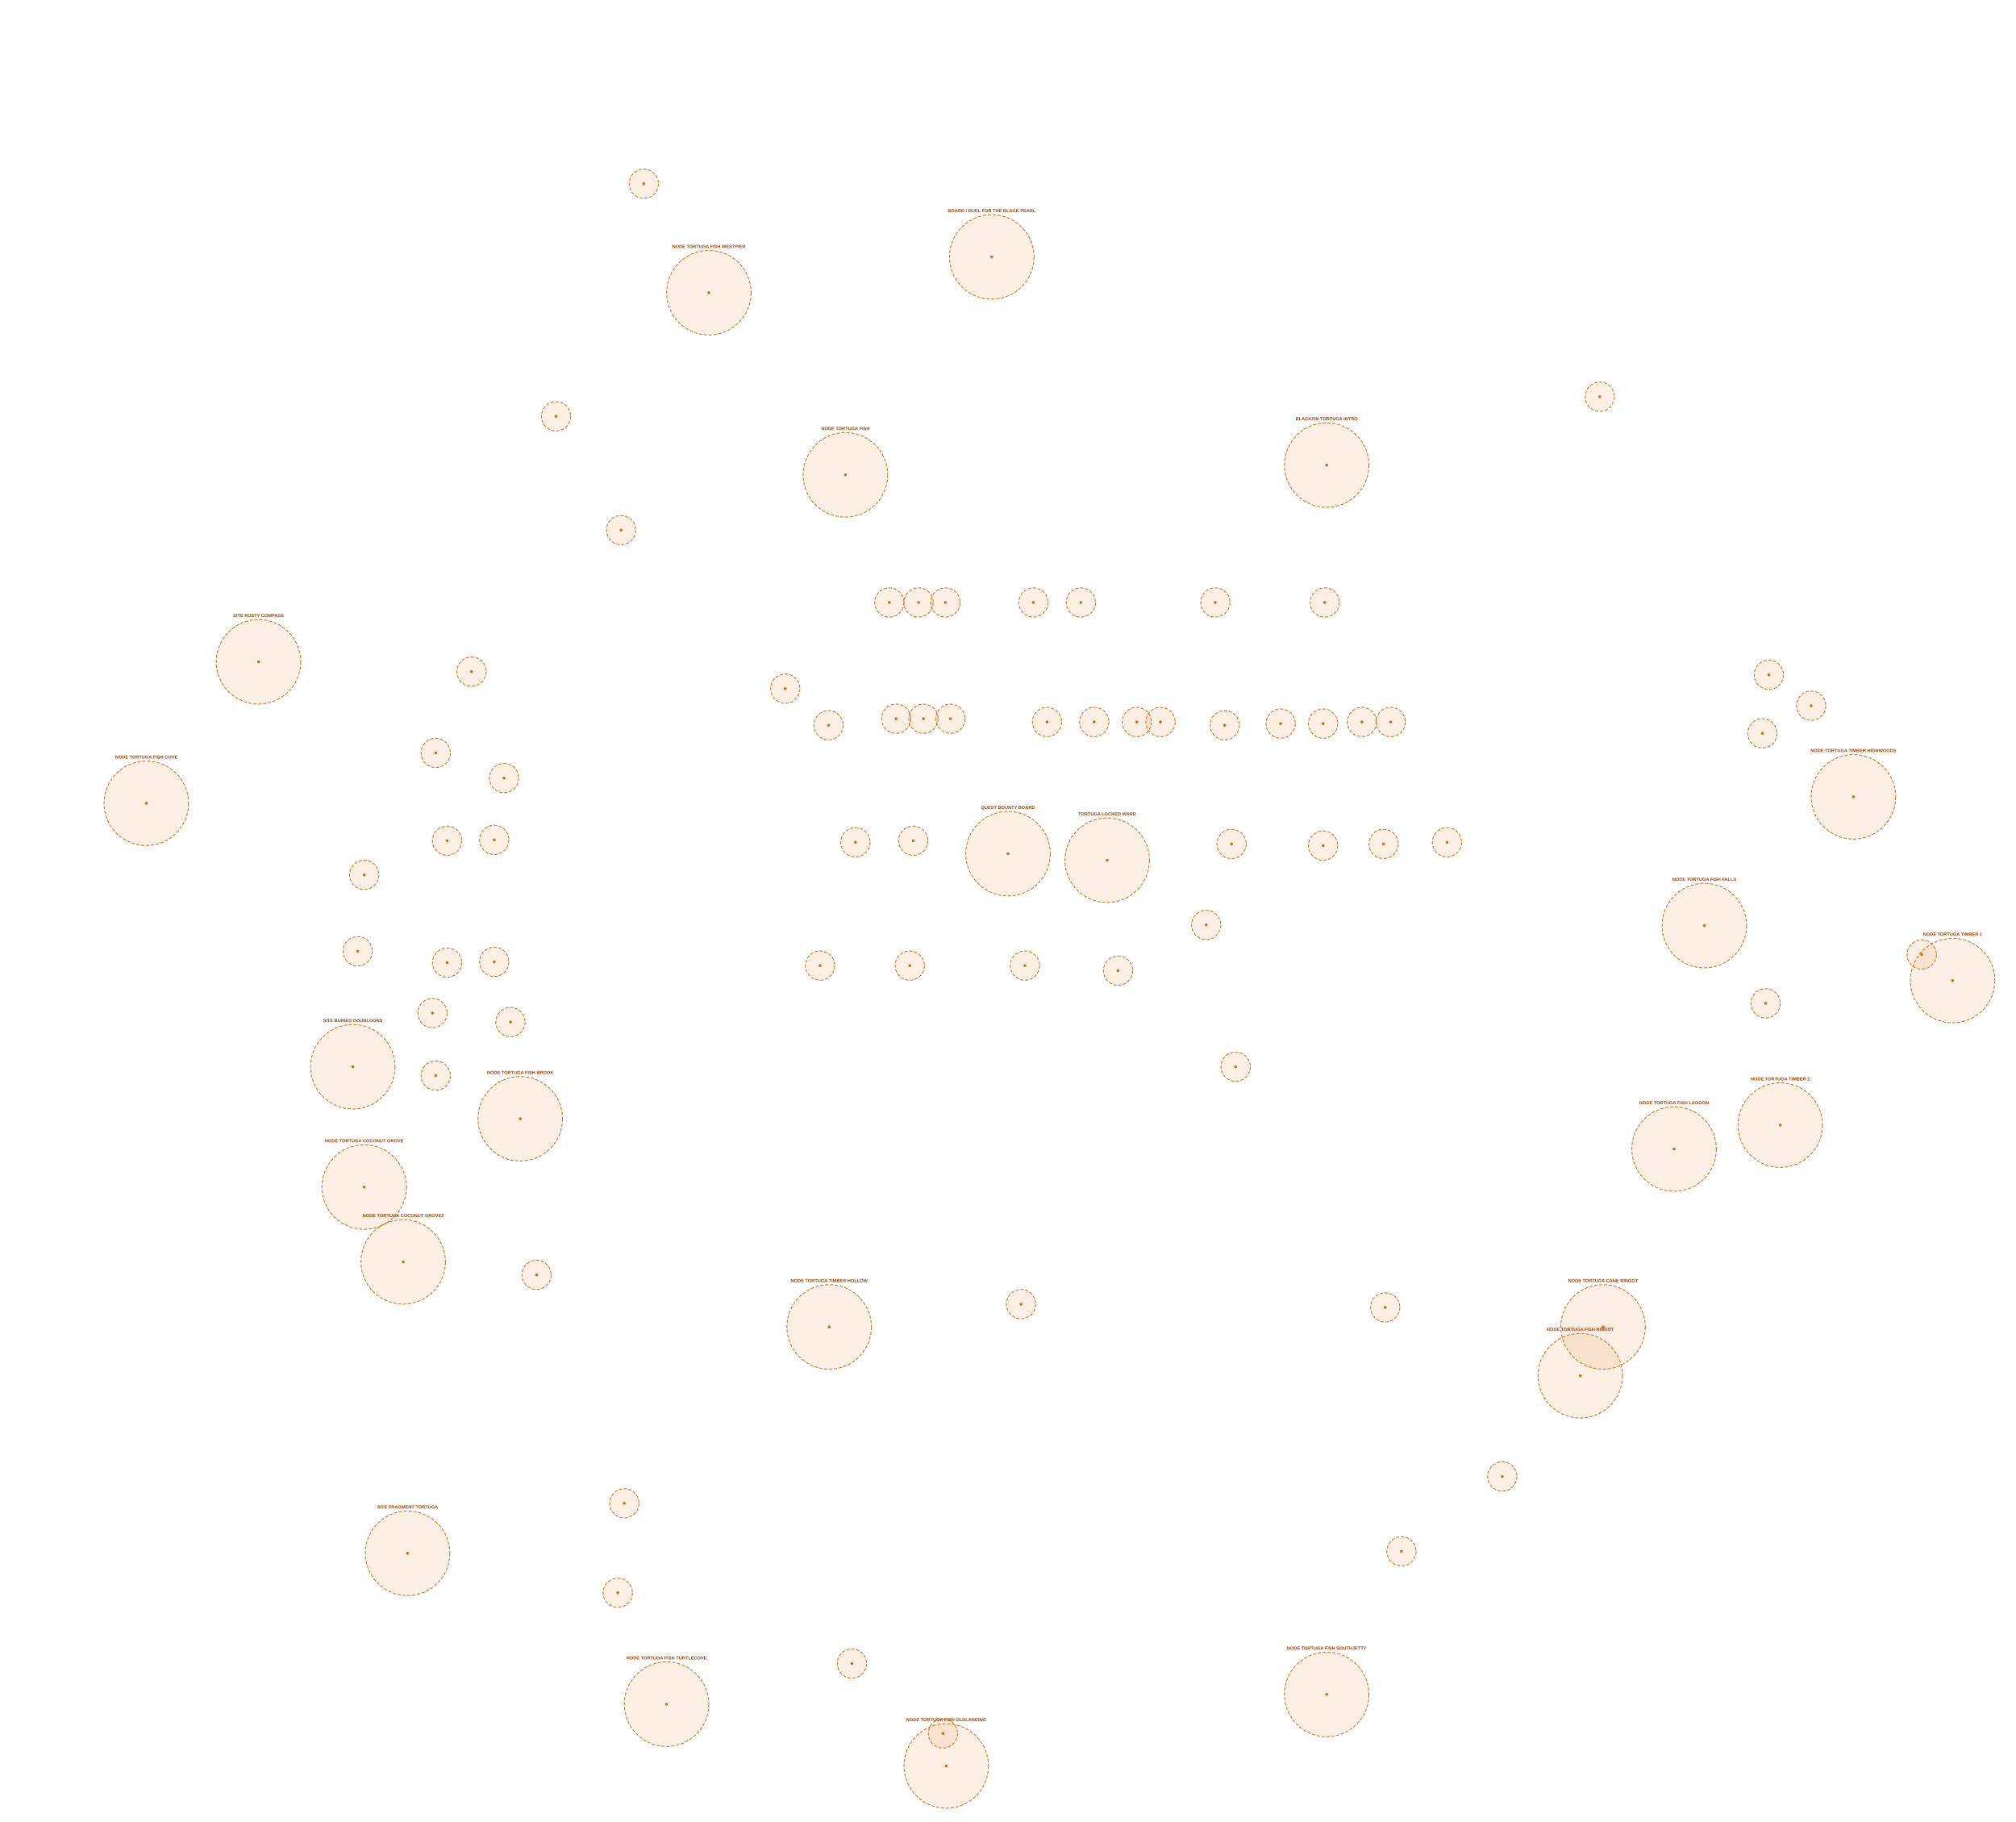
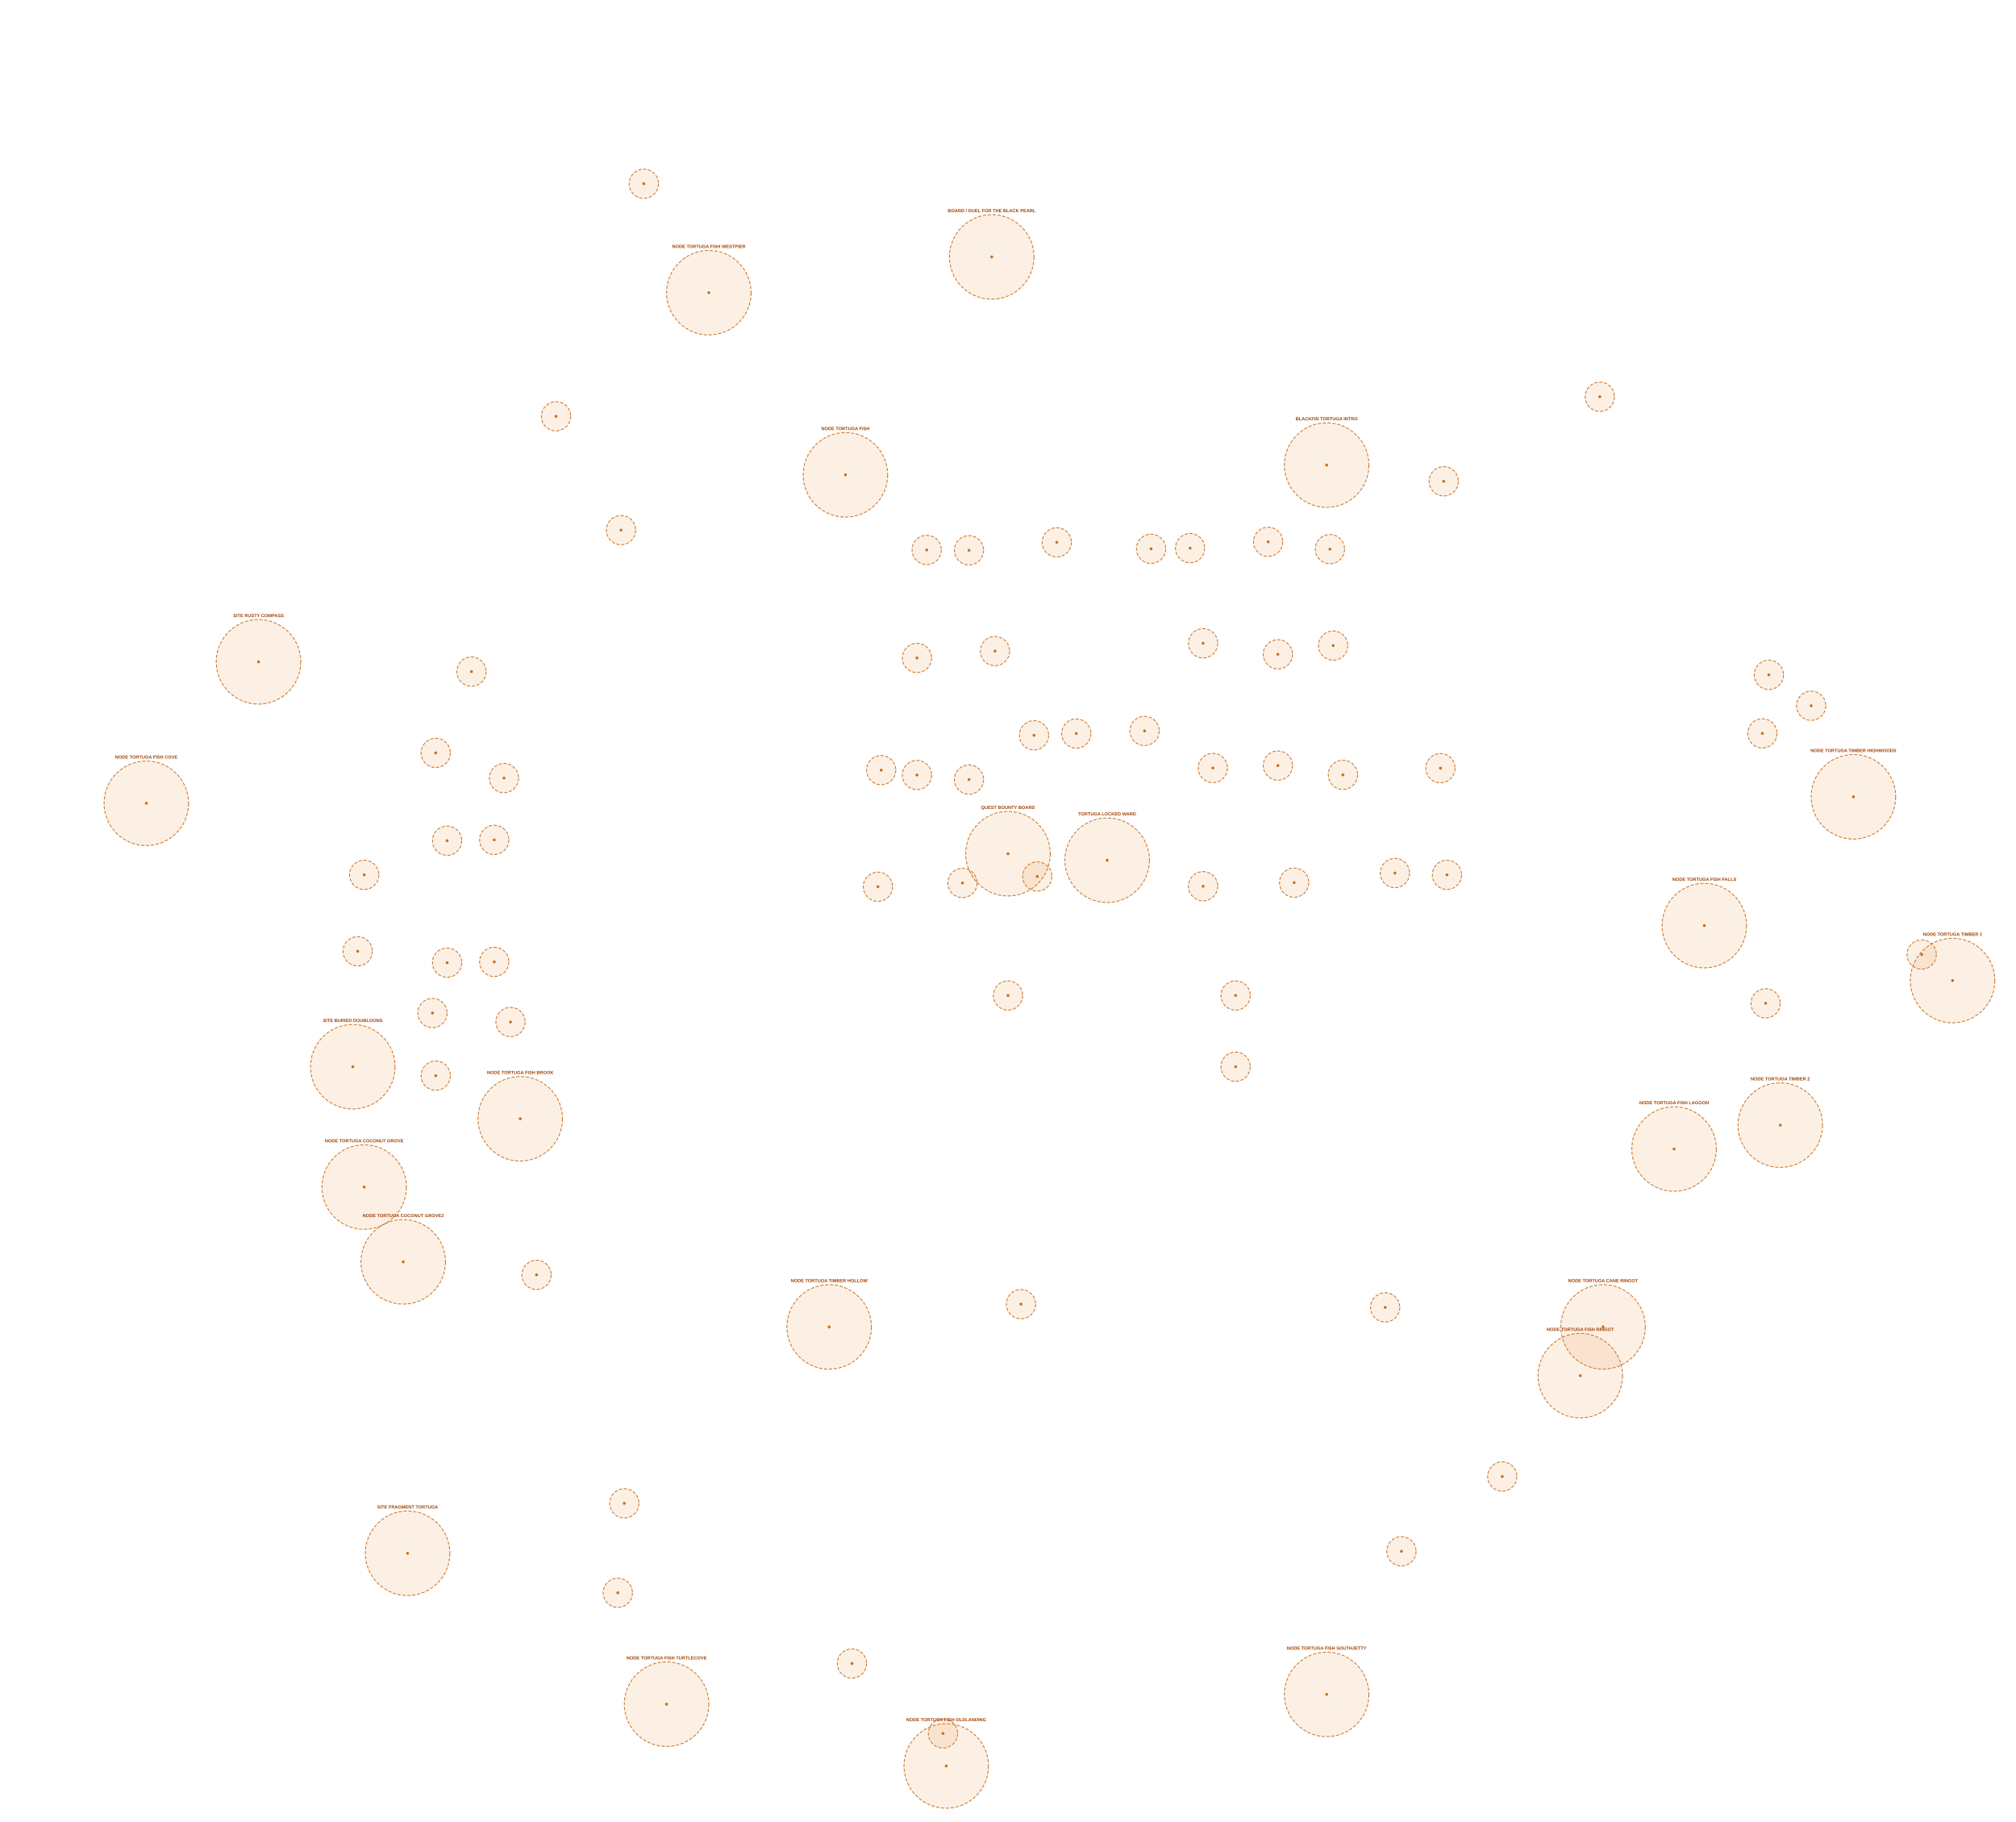
<svg xmlns="http://www.w3.org/2000/svg" viewBox="-620 -580 1240 1120" width="1240" height="1120">
-   <circle cx="-73" cy="-209.5" r="9" fill="#e67e22" fill-opacity="0.12" stroke="#ca6f1e" stroke-width="0.5" stroke-dasharray="2 1" />
-   <circle cx="-73" cy="-209.5" r="0.9" fill="#ca6f1e" />
-   <text x="-73" y="-220" font-family="Arial, Helvetica, sans-serif" font-size="2.8" font-weight="bold" fill="#a04000" text-anchor="middle" />
-   <circle cx="-55" cy="-209.5" r="9" fill="#e67e22" fill-opacity="0.12" stroke="#ca6f1e" stroke-width="0.5" stroke-dasharray="2 1" />
-   <circle cx="-55" cy="-209.5" r="0.9" fill="#ca6f1e" />
-   <text x="-55" y="-220" font-family="Arial, Helvetica, sans-serif" font-size="2.8" font-weight="bold" fill="#a04000" text-anchor="middle" />
-   <circle cx="-38.5" cy="-209.5" r="9" fill="#e67e22" fill-opacity="0.12" stroke="#ca6f1e" stroke-width="0.5" stroke-dasharray="2 1" />
-   <circle cx="-38.5" cy="-209.5" r="0.9" fill="#ca6f1e" />
-   <text x="-38.5" y="-220" font-family="Arial, Helvetica, sans-serif" font-size="2.8" font-weight="bold" fill="#a04000" text-anchor="middle" />
-   <circle cx="15.6" cy="-209.5" r="9" fill="#e67e22" fill-opacity="0.12" stroke="#ca6f1e" stroke-width="0.5" stroke-dasharray="2 1" />
-   <circle cx="15.6" cy="-209.5" r="0.9" fill="#ca6f1e" />
-   <text x="15.6" y="-220" font-family="Arial, Helvetica, sans-serif" font-size="2.8" font-weight="bold" fill="#a04000" text-anchor="middle" />
-   <circle cx="44.8" cy="-209.5" r="9" fill="#e67e22" fill-opacity="0.12" stroke="#ca6f1e" stroke-width="0.5" stroke-dasharray="2 1" />
-   <circle cx="44.8" cy="-209.5" r="0.9" fill="#ca6f1e" />
-   <text x="44.8" y="-220" font-family="Arial, Helvetica, sans-serif" font-size="2.8" font-weight="bold" fill="#a04000" text-anchor="middle" />
-   <circle cx="127.5" cy="-209.5" r="9" fill="#e67e22" fill-opacity="0.12" stroke="#ca6f1e" stroke-width="0.5" stroke-dasharray="2 1" />
-   <circle cx="127.5" cy="-209.5" r="0.9" fill="#ca6f1e" />
-   <text x="127.5" y="-220" font-family="Arial, Helvetica, sans-serif" font-size="2.8" font-weight="bold" fill="#a04000" text-anchor="middle" />
-   <circle cx="194.8" cy="-209.5" r="9" fill="#e67e22" fill-opacity="0.12" stroke="#ca6f1e" stroke-width="0.5" stroke-dasharray="2 1" />
-   <circle cx="194.8" cy="-209.5" r="0.9" fill="#ca6f1e" />
-   <text x="194.8" y="-220" font-family="Arial, Helvetica, sans-serif" font-size="2.8" font-weight="bold" fill="#a04000" text-anchor="middle" />
-   <circle cx="-137" cy="-156.5" r="9" fill="#e67e22" fill-opacity="0.12" stroke="#ca6f1e" stroke-width="0.5" stroke-dasharray="2 1" />
-   <circle cx="-137" cy="-156.5" r="0.9" fill="#ca6f1e" />
-   <text x="-137" y="-167" font-family="Arial, Helvetica, sans-serif" font-size="2.8" font-weight="bold" fill="#a04000" text-anchor="middle" />
-   <circle cx="-110.4" cy="-134" r="9" fill="#e67e22" fill-opacity="0.12" stroke="#ca6f1e" stroke-width="0.5" stroke-dasharray="2 1" />
-   <circle cx="-110.4" cy="-134" r="0.9" fill="#ca6f1e" />
-   <text x="-110.4" y="-144.5" font-family="Arial, Helvetica, sans-serif" font-size="2.8" font-weight="bold" fill="#a04000" text-anchor="middle" />
-   <circle cx="-68.8" cy="-138" r="9" fill="#e67e22" fill-opacity="0.12" stroke="#ca6f1e" stroke-width="0.5" stroke-dasharray="2 1" />
-   <circle cx="-68.8" cy="-138" r="0.9" fill="#ca6f1e" />
-   <text x="-68.8" y="-148.5" font-family="Arial, Helvetica, sans-serif" font-size="2.8" font-weight="bold" fill="#a04000" text-anchor="middle" />
-   <circle cx="-52" cy="-138" r="9" fill="#e67e22" fill-opacity="0.12" stroke="#ca6f1e" stroke-width="0.5" stroke-dasharray="2 1" />
-   <circle cx="-52" cy="-138" r="0.9" fill="#ca6f1e" />
-   <text x="-52" y="-148.5" font-family="Arial, Helvetica, sans-serif" font-size="2.8" font-weight="bold" fill="#a04000" text-anchor="middle" />
-   <circle cx="-35.4" cy="-138" r="9" fill="#e67e22" fill-opacity="0.12" stroke="#ca6f1e" stroke-width="0.5" stroke-dasharray="2 1" />
-   <circle cx="-35.4" cy="-138" r="0.9" fill="#ca6f1e" />
-   <text x="-35.4" y="-148.5" font-family="Arial, Helvetica, sans-serif" font-size="2.8" font-weight="bold" fill="#a04000" text-anchor="middle" />
-   <circle cx="24" cy="-136" r="9" fill="#e67e22" fill-opacity="0.12" stroke="#ca6f1e" stroke-width="0.5" stroke-dasharray="2 1" />
-   <circle cx="24" cy="-136" r="0.9" fill="#ca6f1e" />
-   <text x="24" y="-146.5" font-family="Arial, Helvetica, sans-serif" font-size="2.8" font-weight="bold" fill="#a04000" text-anchor="middle" />
-   <circle cx="53" cy="-136" r="9" fill="#e67e22" fill-opacity="0.12" stroke="#ca6f1e" stroke-width="0.5" stroke-dasharray="2 1" />
-   <circle cx="53" cy="-136" r="0.9" fill="#ca6f1e" />
-   <text x="53" y="-146.5" font-family="Arial, Helvetica, sans-serif" font-size="2.8" font-weight="bold" fill="#a04000" text-anchor="middle" />
-   <circle cx="79.2" cy="-136" r="9" fill="#e67e22" fill-opacity="0.12" stroke="#ca6f1e" stroke-width="0.5" stroke-dasharray="2 1" />
-   <circle cx="79.2" cy="-136" r="0.9" fill="#ca6f1e" />
-   <text x="79.2" y="-146.5" font-family="Arial, Helvetica, sans-serif" font-size="2.8" font-weight="bold" fill="#a04000" text-anchor="middle" />
-   <circle cx="93.8" cy="-136" r="9" fill="#e67e22" fill-opacity="0.12" stroke="#ca6f1e" stroke-width="0.5" stroke-dasharray="2 1" />
-   <circle cx="93.8" cy="-136" r="0.9" fill="#ca6f1e" />
-   <text x="93.8" y="-146.5" font-family="Arial, Helvetica, sans-serif" font-size="2.8" font-weight="bold" fill="#a04000" text-anchor="middle" />
-   <circle cx="133.3" cy="-134" r="9" fill="#e67e22" fill-opacity="0.12" stroke="#ca6f1e" stroke-width="0.5" stroke-dasharray="2 1" />
-   <circle cx="133.3" cy="-134" r="0.9" fill="#ca6f1e" />
-   <text x="133.3" y="-144.5" font-family="Arial, Helvetica, sans-serif" font-size="2.8" font-weight="bold" fill="#a04000" text-anchor="middle" />
-   <circle cx="167.7" cy="-135" r="9" fill="#e67e22" fill-opacity="0.12" stroke="#ca6f1e" stroke-width="0.5" stroke-dasharray="2 1" />
-   <circle cx="167.7" cy="-135" r="0.9" fill="#ca6f1e" />
-   <text x="167.7" y="-145.5" font-family="Arial, Helvetica, sans-serif" font-size="2.8" font-weight="bold" fill="#a04000" text-anchor="middle" />
-   <circle cx="193.8" cy="-135" r="9" fill="#e67e22" fill-opacity="0.12" stroke="#ca6f1e" stroke-width="0.5" stroke-dasharray="2 1" />
-   <circle cx="193.8" cy="-135" r="0.9" fill="#ca6f1e" />
-   <text x="193.8" y="-145.5" font-family="Arial, Helvetica, sans-serif" font-size="2.8" font-weight="bold" fill="#a04000" text-anchor="middle" />
-   <circle cx="217.7" cy="-136" r="9" fill="#e67e22" fill-opacity="0.12" stroke="#ca6f1e" stroke-width="0.5" stroke-dasharray="2 1" />
-   <circle cx="217.7" cy="-136" r="0.9" fill="#ca6f1e" />
-   <text x="217.7" y="-146.5" font-family="Arial, Helvetica, sans-serif" font-size="2.8" font-weight="bold" fill="#a04000" text-anchor="middle" />
-   <circle cx="235.4" cy="-136" r="9" fill="#e67e22" fill-opacity="0.12" stroke="#ca6f1e" stroke-width="0.5" stroke-dasharray="2 1" />
-   <circle cx="235.4" cy="-136" r="0.9" fill="#ca6f1e" />
-   <text x="235.4" y="-146.5" font-family="Arial, Helvetica, sans-serif" font-size="2.8" font-weight="bold" fill="#a04000" text-anchor="middle" />
-   <circle cx="-93.8" cy="-62" r="9" fill="#e67e22" fill-opacity="0.12" stroke="#ca6f1e" stroke-width="0.5" stroke-dasharray="2 1" />
-   <circle cx="-93.8" cy="-62" r="0.9" fill="#ca6f1e" />
-   <text x="-93.8" y="-72.5" font-family="Arial, Helvetica, sans-serif" font-size="2.8" font-weight="bold" fill="#a04000" text-anchor="middle" />
-   <circle cx="-58.3" cy="-63" r="9" fill="#e67e22" fill-opacity="0.12" stroke="#ca6f1e" stroke-width="0.5" stroke-dasharray="2 1" />
-   <circle cx="-58.3" cy="-63" r="0.9" fill="#ca6f1e" />
-   <text x="-58.3" y="-73.5" font-family="Arial, Helvetica, sans-serif" font-size="2.8" font-weight="bold" fill="#a04000" text-anchor="middle" />
-   <circle cx="137.5" cy="-61" r="9" fill="#e67e22" fill-opacity="0.12" stroke="#ca6f1e" stroke-width="0.5" stroke-dasharray="2 1" />
-   <circle cx="137.5" cy="-61" r="0.9" fill="#ca6f1e" />
-   <text x="137.5" y="-71.5" font-family="Arial, Helvetica, sans-serif" font-size="2.8" font-weight="bold" fill="#a04000" text-anchor="middle" />
-   <circle cx="193.8" cy="-60" r="9" fill="#e67e22" fill-opacity="0.12" stroke="#ca6f1e" stroke-width="0.5" stroke-dasharray="2 1" />
-   <circle cx="193.8" cy="-60" r="0.9" fill="#ca6f1e" />
-   <text x="193.8" y="-70.5" font-family="Arial, Helvetica, sans-serif" font-size="2.8" font-weight="bold" fill="#a04000" text-anchor="middle" />
-   <circle cx="231" cy="-61" r="9" fill="#e67e22" fill-opacity="0.12" stroke="#ca6f1e" stroke-width="0.5" stroke-dasharray="2 1" />
-   <circle cx="231" cy="-61" r="0.9" fill="#ca6f1e" />
-   <text x="231" y="-71.5" font-family="Arial, Helvetica, sans-serif" font-size="2.8" font-weight="bold" fill="#a04000" text-anchor="middle" />
-   <circle cx="270" cy="-62" r="9" fill="#e67e22" fill-opacity="0.12" stroke="#ca6f1e" stroke-width="0.5" stroke-dasharray="2 1" />
-   <circle cx="270" cy="-62" r="0.9" fill="#ca6f1e" />
-   <text x="270" y="-72.5" font-family="Arial, Helvetica, sans-serif" font-size="2.8" font-weight="bold" fill="#a04000" text-anchor="middle" />
-   <circle cx="121.9" cy="-11.2" r="9" fill="#e67e22" fill-opacity="0.12" stroke="#ca6f1e" stroke-width="0.5" stroke-dasharray="2 1" />
-   <circle cx="121.9" cy="-11.2" r="0.9" fill="#ca6f1e" />
-   <text x="121.9" y="-21.7" font-family="Arial, Helvetica, sans-serif" font-size="2.8" font-weight="bold" fill="#a04000" text-anchor="middle" />
-   <circle cx="-115.6" cy="13.8" r="9" fill="#e67e22" fill-opacity="0.12" stroke="#ca6f1e" stroke-width="0.5" stroke-dasharray="2 1" />
-   <circle cx="-115.6" cy="13.8" r="0.9" fill="#ca6f1e" />
-   <text x="-115.6" y="3.3" font-family="Arial, Helvetica, sans-serif" font-size="2.8" font-weight="bold" fill="#a04000" text-anchor="middle" />
-   <circle cx="-60.4" cy="13.8" r="9" fill="#e67e22" fill-opacity="0.12" stroke="#ca6f1e" stroke-width="0.5" stroke-dasharray="2 1" />
-   <circle cx="-60.4" cy="13.8" r="0.9" fill="#ca6f1e" />
-   <text x="-60.4" y="3.3" font-family="Arial, Helvetica, sans-serif" font-size="2.8" font-weight="bold" fill="#a04000" text-anchor="middle" />
-   <circle cx="10.4" cy="13.8" r="9" fill="#e67e22" fill-opacity="0.12" stroke="#ca6f1e" stroke-width="0.5" stroke-dasharray="2 1" />
-   <circle cx="10.4" cy="13.8" r="0.9" fill="#ca6f1e" />
-   <text x="10.4" y="3.3" font-family="Arial, Helvetica, sans-serif" font-size="2.8" font-weight="bold" fill="#a04000" text-anchor="middle" />
-   <circle cx="67.7" cy="16.9" r="9" fill="#e67e22" fill-opacity="0.12" stroke="#ca6f1e" stroke-width="0.5" stroke-dasharray="2 1" />
-   <circle cx="67.7" cy="16.9" r="0.9" fill="#ca6f1e" />
-   <text x="67.7" y="6.4" font-family="Arial, Helvetica, sans-serif" font-size="2.8" font-weight="bold" fill="#a04000" text-anchor="middle" />
+   <circle cx="-50" cy="-241.8" r="9" fill="#e67e22" fill-opacity="0.12" stroke="#ca6f1e" stroke-width="0.5" stroke-dasharray="2 1" />
+   <circle cx="-50" cy="-241.8" r="0.9" fill="#ca6f1e" />
+   <text x="-50" y="-252.3" font-family="Arial, Helvetica, sans-serif" font-size="2.8" font-weight="bold" fill="#a04000" text-anchor="middle" />
+   <circle cx="-24" cy="-241.6" r="9" fill="#e67e22" fill-opacity="0.12" stroke="#ca6f1e" stroke-width="0.5" stroke-dasharray="2 1" />
+   <circle cx="-24" cy="-241.6" r="0.9" fill="#ca6f1e" />
+   <text x="-24" y="-252.1" font-family="Arial, Helvetica, sans-serif" font-size="2.8" font-weight="bold" fill="#a04000" text-anchor="middle" />
+   <circle cx="30" cy="-246.5" r="9" fill="#e67e22" fill-opacity="0.12" stroke="#ca6f1e" stroke-width="0.5" stroke-dasharray="2 1" />
+   <circle cx="30" cy="-246.5" r="0.9" fill="#ca6f1e" />
+   <text x="30" y="-257" font-family="Arial, Helvetica, sans-serif" font-size="2.8" font-weight="bold" fill="#a04000" text-anchor="middle" />
+   <circle cx="88" cy="-242.5" r="9" fill="#e67e22" fill-opacity="0.12" stroke="#ca6f1e" stroke-width="0.5" stroke-dasharray="2 1" />
+   <circle cx="88" cy="-242.5" r="0.9" fill="#ca6f1e" />
+   <text x="88" y="-253" font-family="Arial, Helvetica, sans-serif" font-size="2.8" font-weight="bold" fill="#a04000" text-anchor="middle" />
+   <circle cx="112" cy="-242.9" r="9" fill="#e67e22" fill-opacity="0.12" stroke="#ca6f1e" stroke-width="0.5" stroke-dasharray="2 1" />
+   <circle cx="112" cy="-242.9" r="0.9" fill="#ca6f1e" />
+   <text x="112" y="-253.4" font-family="Arial, Helvetica, sans-serif" font-size="2.8" font-weight="bold" fill="#a04000" text-anchor="middle" />
+   <circle cx="160" cy="-246.8" r="9" fill="#e67e22" fill-opacity="0.12" stroke="#ca6f1e" stroke-width="0.5" stroke-dasharray="2 1" />
+   <circle cx="160" cy="-246.8" r="0.9" fill="#ca6f1e" />
+   <text x="160" y="-257.3" font-family="Arial, Helvetica, sans-serif" font-size="2.8" font-weight="bold" fill="#a04000" text-anchor="middle" />
+   <circle cx="198" cy="-242.3" r="9" fill="#e67e22" fill-opacity="0.12" stroke="#ca6f1e" stroke-width="0.5" stroke-dasharray="2 1" />
+   <circle cx="198" cy="-242.3" r="0.9" fill="#ca6f1e" />
+   <text x="198" y="-252.8" font-family="Arial, Helvetica, sans-serif" font-size="2.8" font-weight="bold" fill="#a04000" text-anchor="middle" />
+   <circle cx="-56" cy="-175.4" r="9" fill="#e67e22" fill-opacity="0.12" stroke="#ca6f1e" stroke-width="0.5" stroke-dasharray="2 1" />
+   <circle cx="-56" cy="-175.4" r="0.9" fill="#ca6f1e" />
+   <text x="-56" y="-185.9" font-family="Arial, Helvetica, sans-serif" font-size="2.8" font-weight="bold" fill="#a04000" text-anchor="middle" />
+   <circle cx="-8" cy="-179.6" r="9" fill="#e67e22" fill-opacity="0.12" stroke="#ca6f1e" stroke-width="0.5" stroke-dasharray="2 1" />
+   <circle cx="-8" cy="-179.6" r="0.9" fill="#ca6f1e" />
+   <text x="-8" y="-190.1" font-family="Arial, Helvetica, sans-serif" font-size="2.8" font-weight="bold" fill="#a04000" text-anchor="middle" />
+   <circle cx="120" cy="-184.4" r="9" fill="#e67e22" fill-opacity="0.12" stroke="#ca6f1e" stroke-width="0.5" stroke-dasharray="2 1" />
+   <circle cx="120" cy="-184.4" r="0.9" fill="#ca6f1e" />
+   <text x="120" y="-194.9" font-family="Arial, Helvetica, sans-serif" font-size="2.8" font-weight="bold" fill="#a04000" text-anchor="middle" />
+   <circle cx="166" cy="-177.6" r="9" fill="#e67e22" fill-opacity="0.12" stroke="#ca6f1e" stroke-width="0.5" stroke-dasharray="2 1" />
+   <circle cx="166" cy="-177.6" r="0.9" fill="#ca6f1e" />
+   <text x="166" y="-188.1" font-family="Arial, Helvetica, sans-serif" font-size="2.8" font-weight="bold" fill="#a04000" text-anchor="middle" />
+   <circle cx="200" cy="-183" r="9" fill="#e67e22" fill-opacity="0.12" stroke="#ca6f1e" stroke-width="0.5" stroke-dasharray="2 1" />
+   <circle cx="200" cy="-183" r="0.9" fill="#ca6f1e" />
+   <text x="200" y="-193.5" font-family="Arial, Helvetica, sans-serif" font-size="2.8" font-weight="bold" fill="#a04000" text-anchor="middle" />
+   <circle cx="268" cy="-284" r="9" fill="#e67e22" fill-opacity="0.12" stroke="#ca6f1e" stroke-width="0.5" stroke-dasharray="2 1" />
+   <circle cx="268" cy="-284" r="0.9" fill="#ca6f1e" />
+   <text x="268" y="-294.5" font-family="Arial, Helvetica, sans-serif" font-size="2.8" font-weight="bold" fill="#a04000" text-anchor="middle" />
+   <circle cx="16" cy="-127.8" r="9" fill="#e67e22" fill-opacity="0.12" stroke="#ca6f1e" stroke-width="0.5" stroke-dasharray="2 1" />
+   <circle cx="16" cy="-127.8" r="0.9" fill="#ca6f1e" />
+   <text x="16" y="-138.3" font-family="Arial, Helvetica, sans-serif" font-size="2.8" font-weight="bold" fill="#a04000" text-anchor="middle" />
+   <circle cx="42" cy="-128.9" r="9" fill="#e67e22" fill-opacity="0.12" stroke="#ca6f1e" stroke-width="0.5" stroke-dasharray="2 1" />
+   <circle cx="42" cy="-128.9" r="0.9" fill="#ca6f1e" />
+   <text x="42" y="-139.4" font-family="Arial, Helvetica, sans-serif" font-size="2.8" font-weight="bold" fill="#a04000" text-anchor="middle" />
+   <circle cx="84" cy="-130.5" r="9" fill="#e67e22" fill-opacity="0.12" stroke="#ca6f1e" stroke-width="0.5" stroke-dasharray="2 1" />
+   <circle cx="84" cy="-130.5" r="0.9" fill="#ca6f1e" />
+   <text x="84" y="-141" font-family="Arial, Helvetica, sans-serif" font-size="2.8" font-weight="bold" fill="#a04000" text-anchor="middle" />
+   <circle cx="-24" cy="-100.6" r="9" fill="#e67e22" fill-opacity="0.12" stroke="#ca6f1e" stroke-width="0.5" stroke-dasharray="2 1" />
+   <circle cx="-24" cy="-100.6" r="0.9" fill="#ca6f1e" />
+   <text x="-24" y="-111.1" font-family="Arial, Helvetica, sans-serif" font-size="2.8" font-weight="bold" fill="#a04000" text-anchor="middle" />
+   <circle cx="-78" cy="-106.4" r="9" fill="#e67e22" fill-opacity="0.12" stroke="#ca6f1e" stroke-width="0.5" stroke-dasharray="2 1" />
+   <circle cx="-78" cy="-106.4" r="0.9" fill="#ca6f1e" />
+   <text x="-78" y="-116.9" font-family="Arial, Helvetica, sans-serif" font-size="2.8" font-weight="bold" fill="#a04000" text-anchor="middle" />
+   <circle cx="-56" cy="-103.4" r="9" fill="#e67e22" fill-opacity="0.12" stroke="#ca6f1e" stroke-width="0.5" stroke-dasharray="2 1" />
+   <circle cx="-56" cy="-103.4" r="0.9" fill="#ca6f1e" />
+   <text x="-56" y="-113.9" font-family="Arial, Helvetica, sans-serif" font-size="2.8" font-weight="bold" fill="#a04000" text-anchor="middle" />
+   <circle cx="126" cy="-107.7" r="9" fill="#e67e22" fill-opacity="0.12" stroke="#ca6f1e" stroke-width="0.5" stroke-dasharray="2 1" />
+   <circle cx="126" cy="-107.7" r="0.9" fill="#ca6f1e" />
+   <text x="126" y="-118.2" font-family="Arial, Helvetica, sans-serif" font-size="2.8" font-weight="bold" fill="#a04000" text-anchor="middle" />
+   <circle cx="206" cy="-103.5" r="9" fill="#e67e22" fill-opacity="0.12" stroke="#ca6f1e" stroke-width="0.5" stroke-dasharray="2 1" />
+   <circle cx="206" cy="-103.5" r="0.9" fill="#ca6f1e" />
+   <text x="206" y="-114" font-family="Arial, Helvetica, sans-serif" font-size="2.8" font-weight="bold" fill="#a04000" text-anchor="middle" />
+   <circle cx="266" cy="-107.6" r="9" fill="#e67e22" fill-opacity="0.12" stroke="#ca6f1e" stroke-width="0.5" stroke-dasharray="2 1" />
+   <circle cx="266" cy="-107.6" r="0.9" fill="#ca6f1e" />
+   <text x="266" y="-118.1" font-family="Arial, Helvetica, sans-serif" font-size="2.8" font-weight="bold" fill="#a04000" text-anchor="middle" />
+   <circle cx="166" cy="-109.2" r="9" fill="#e67e22" fill-opacity="0.12" stroke="#ca6f1e" stroke-width="0.5" stroke-dasharray="2 1" />
+   <circle cx="166" cy="-109.2" r="0.9" fill="#ca6f1e" />
+   <text x="166" y="-119.7" font-family="Arial, Helvetica, sans-serif" font-size="2.8" font-weight="bold" fill="#a04000" text-anchor="middle" />
+   <circle cx="-80" cy="-34.7" r="9" fill="#e67e22" fill-opacity="0.12" stroke="#ca6f1e" stroke-width="0.5" stroke-dasharray="2 1" />
+   <circle cx="-80" cy="-34.7" r="0.9" fill="#ca6f1e" />
+   <text x="-80" y="-45.2" font-family="Arial, Helvetica, sans-serif" font-size="2.8" font-weight="bold" fill="#a04000" text-anchor="middle" />
+   <circle cx="-28" cy="-37" r="9" fill="#e67e22" fill-opacity="0.12" stroke="#ca6f1e" stroke-width="0.5" stroke-dasharray="2 1" />
+   <circle cx="-28" cy="-37" r="0.9" fill="#ca6f1e" />
+   <text x="-28" y="-47.5" font-family="Arial, Helvetica, sans-serif" font-size="2.8" font-weight="bold" fill="#a04000" text-anchor="middle" />
+   <circle cx="18" cy="-41" r="9" fill="#e67e22" fill-opacity="0.12" stroke="#ca6f1e" stroke-width="0.5" stroke-dasharray="2 1" />
+   <circle cx="18" cy="-41" r="0.9" fill="#ca6f1e" />
+   <text x="18" y="-51.5" font-family="Arial, Helvetica, sans-serif" font-size="2.8" font-weight="bold" fill="#a04000" text-anchor="middle" />
+   <circle cx="120" cy="-35" r="9" fill="#e67e22" fill-opacity="0.12" stroke="#ca6f1e" stroke-width="0.5" stroke-dasharray="2 1" />
+   <circle cx="120" cy="-35" r="0.9" fill="#ca6f1e" />
+   <text x="120" y="-45.5" font-family="Arial, Helvetica, sans-serif" font-size="2.8" font-weight="bold" fill="#a04000" text-anchor="middle" />
+   <circle cx="176" cy="-37.2" r="9" fill="#e67e22" fill-opacity="0.12" stroke="#ca6f1e" stroke-width="0.5" stroke-dasharray="2 1" />
+   <circle cx="176" cy="-37.2" r="0.9" fill="#ca6f1e" />
+   <text x="176" y="-47.7" font-family="Arial, Helvetica, sans-serif" font-size="2.8" font-weight="bold" fill="#a04000" text-anchor="middle" />
+   <circle cx="238" cy="-43.1" r="9" fill="#e67e22" fill-opacity="0.12" stroke="#ca6f1e" stroke-width="0.5" stroke-dasharray="2 1" />
+   <circle cx="238" cy="-43.1" r="0.9" fill="#ca6f1e" />
+   <text x="238" y="-53.6" font-family="Arial, Helvetica, sans-serif" font-size="2.8" font-weight="bold" fill="#a04000" text-anchor="middle" />
+   <circle cx="270" cy="-42" r="9" fill="#e67e22" fill-opacity="0.12" stroke="#ca6f1e" stroke-width="0.5" stroke-dasharray="2 1" />
+   <circle cx="270" cy="-42" r="0.9" fill="#ca6f1e" />
+   <text x="270" y="-52.5" font-family="Arial, Helvetica, sans-serif" font-size="2.8" font-weight="bold" fill="#a04000" text-anchor="middle" />
+   <circle cx="0" cy="32.2" r="9" fill="#e67e22" fill-opacity="0.12" stroke="#ca6f1e" stroke-width="0.5" stroke-dasharray="2 1" />
+   <circle cx="0" cy="32.2" r="0.9" fill="#ca6f1e" />
+   <text x="0" y="21.7" font-family="Arial, Helvetica, sans-serif" font-size="2.8" font-weight="bold" fill="#a04000" text-anchor="middle" />
+   <circle cx="140" cy="32.2" r="9" fill="#e67e22" fill-opacity="0.12" stroke="#ca6f1e" stroke-width="0.5" stroke-dasharray="2 1" />
+   <circle cx="140" cy="32.2" r="0.9" fill="#ca6f1e" />
+   <text x="140" y="21.7" font-family="Arial, Helvetica, sans-serif" font-size="2.8" font-weight="bold" fill="#a04000" text-anchor="middle" />
  <circle cx="-345" cy="-63" r="9" fill="#e67e22" fill-opacity="0.12" stroke="#ca6f1e" stroke-width="0.5" stroke-dasharray="2 1" />
  <circle cx="-345" cy="-63" r="0.9" fill="#ca6f1e" />
  <text x="-345" y="-73.5" font-family="Arial, Helvetica, sans-serif" font-size="2.8" font-weight="bold" fill="#a04000" text-anchor="middle" />
  <circle cx="-316" cy="-63.5" r="9" fill="#e67e22" fill-opacity="0.12" stroke="#ca6f1e" stroke-width="0.5" stroke-dasharray="2 1" />
  <circle cx="-316" cy="-63.5" r="0.9" fill="#ca6f1e" />
  <text x="-316" y="-74" font-family="Arial, Helvetica, sans-serif" font-size="2.8" font-weight="bold" fill="#a04000" text-anchor="middle" />
  <circle cx="-345" cy="12" r="9" fill="#e67e22" fill-opacity="0.12" stroke="#ca6f1e" stroke-width="0.5" stroke-dasharray="2 1" />
  <circle cx="-345" cy="12" r="0.9" fill="#ca6f1e" />
  <text x="-345" y="1.5" font-family="Arial, Helvetica, sans-serif" font-size="2.8" font-weight="bold" fill="#a04000" text-anchor="middle" />
  <circle cx="-316" cy="11.5" r="9" fill="#e67e22" fill-opacity="0.12" stroke="#ca6f1e" stroke-width="0.5" stroke-dasharray="2 1" />
  <circle cx="-316" cy="11.5" r="0.9" fill="#ca6f1e" />
  <text x="-316" y="1" font-family="Arial, Helvetica, sans-serif" font-size="2.8" font-weight="bold" fill="#a04000" text-anchor="middle" />
  <circle cx="-396" cy="-42" r="9" fill="#e67e22" fill-opacity="0.12" stroke="#ca6f1e" stroke-width="0.5" stroke-dasharray="2 1" />
  <circle cx="-396" cy="-42" r="0.9" fill="#ca6f1e" />
  <text x="-396" y="-52.5" font-family="Arial, Helvetica, sans-serif" font-size="2.8" font-weight="bold" fill="#a04000" text-anchor="middle" />
  <circle cx="-400" cy="5" r="9" fill="#e67e22" fill-opacity="0.12" stroke="#ca6f1e" stroke-width="0.5" stroke-dasharray="2 1" />
  <circle cx="-400" cy="5" r="0.9" fill="#ca6f1e" />
  <text x="-400" y="-5.5" font-family="Arial, Helvetica, sans-serif" font-size="2.8" font-weight="bold" fill="#a04000" text-anchor="middle" />
  <circle cx="-310" cy="-101.5" r="9" fill="#e67e22" fill-opacity="0.12" stroke="#ca6f1e" stroke-width="0.5" stroke-dasharray="2 1" />
  <circle cx="-310" cy="-101.5" r="0.9" fill="#ca6f1e" />
  <text x="-310" y="-112" font-family="Arial, Helvetica, sans-serif" font-size="2.8" font-weight="bold" fill="#a04000" text-anchor="middle" />
  <circle cx="-352" cy="-117" r="9" fill="#e67e22" fill-opacity="0.12" stroke="#ca6f1e" stroke-width="0.5" stroke-dasharray="2 1" />
  <circle cx="-352" cy="-117" r="0.9" fill="#ca6f1e" />
  <text x="-352" y="-127.5" font-family="Arial, Helvetica, sans-serif" font-size="2.8" font-weight="bold" fill="#a04000" text-anchor="middle" />
  <circle cx="-330" cy="-167" r="9" fill="#e67e22" fill-opacity="0.12" stroke="#ca6f1e" stroke-width="0.5" stroke-dasharray="2 1" />
  <circle cx="-330" cy="-167" r="0.9" fill="#ca6f1e" />
  <text x="-330" y="-177.5" font-family="Arial, Helvetica, sans-serif" font-size="2.8" font-weight="bold" fill="#a04000" text-anchor="middle" />
  <circle cx="-354" cy="43" r="9" fill="#e67e22" fill-opacity="0.12" stroke="#ca6f1e" stroke-width="0.5" stroke-dasharray="2 1" />
  <circle cx="-354" cy="43" r="0.9" fill="#ca6f1e" />
  <text x="-354" y="32.5" font-family="Arial, Helvetica, sans-serif" font-size="2.8" font-weight="bold" fill="#a04000" text-anchor="middle" />
  <circle cx="-306" cy="48.5" r="9" fill="#e67e22" fill-opacity="0.12" stroke="#ca6f1e" stroke-width="0.5" stroke-dasharray="2 1" />
  <circle cx="-306" cy="48.5" r="0.9" fill="#ca6f1e" />
  <text x="-306" y="38" font-family="Arial, Helvetica, sans-serif" font-size="2.8" font-weight="bold" fill="#a04000" text-anchor="middle" />
  <circle cx="-352" cy="81.5" r="9" fill="#e67e22" fill-opacity="0.12" stroke="#ca6f1e" stroke-width="0.5" stroke-dasharray="2 1" />
  <circle cx="-352" cy="81.5" r="0.9" fill="#ca6f1e" />
  <text x="-352" y="71" font-family="Arial, Helvetica, sans-serif" font-size="2.8" font-weight="bold" fill="#a04000" text-anchor="middle" />
  <circle cx="-238" cy="-254" r="9" fill="#e67e22" fill-opacity="0.12" stroke="#ca6f1e" stroke-width="0.5" stroke-dasharray="2 1" />
  <circle cx="-238" cy="-254" r="0.9" fill="#ca6f1e" />
  <text x="-238" y="-264.5" font-family="Arial, Helvetica, sans-serif" font-size="2.8" font-weight="bold" fill="#a04000" text-anchor="middle" />
  <circle cx="-278" cy="-324" r="9" fill="#e67e22" fill-opacity="0.12" stroke="#ca6f1e" stroke-width="0.5" stroke-dasharray="2 1" />
  <circle cx="-278" cy="-324" r="0.9" fill="#ca6f1e" />
  <text x="-278" y="-334.5" font-family="Arial, Helvetica, sans-serif" font-size="2.8" font-weight="bold" fill="#a04000" text-anchor="middle" />
  <circle cx="-224" cy="-467" r="9" fill="#e67e22" fill-opacity="0.12" stroke="#ca6f1e" stroke-width="0.5" stroke-dasharray="2 1" />
  <circle cx="-224" cy="-467" r="0.9" fill="#ca6f1e" />
  <text x="-224" y="-477.5" font-family="Arial, Helvetica, sans-serif" font-size="2.8" font-weight="bold" fill="#a04000" text-anchor="middle" />
  <circle cx="364" cy="-336" r="9" fill="#e67e22" fill-opacity="0.12" stroke="#ca6f1e" stroke-width="0.5" stroke-dasharray="2 1" />
  <circle cx="364" cy="-336" r="0.9" fill="#ca6f1e" />
  <text x="364" y="-346.5" font-family="Arial, Helvetica, sans-serif" font-size="2.8" font-weight="bold" fill="#a04000" text-anchor="middle" />
  <circle cx="468" cy="-165" r="9" fill="#e67e22" fill-opacity="0.12" stroke="#ca6f1e" stroke-width="0.5" stroke-dasharray="2 1" />
  <circle cx="468" cy="-165" r="0.9" fill="#ca6f1e" />
  <text x="468" y="-175.5" font-family="Arial, Helvetica, sans-serif" font-size="2.8" font-weight="bold" fill="#a04000" text-anchor="middle" />
  <circle cx="464" cy="-129" r="9" fill="#e67e22" fill-opacity="0.12" stroke="#ca6f1e" stroke-width="0.5" stroke-dasharray="2 1" />
  <circle cx="464" cy="-129" r="0.9" fill="#ca6f1e" />
  <text x="464" y="-139.5" font-family="Arial, Helvetica, sans-serif" font-size="2.8" font-weight="bold" fill="#a04000" text-anchor="middle" />
  <circle cx="466" cy="37" r="9" fill="#e67e22" fill-opacity="0.12" stroke="#ca6f1e" stroke-width="0.5" stroke-dasharray="2 1" />
  <circle cx="466" cy="37" r="0.9" fill="#ca6f1e" />
  <text x="466" y="26.5" font-family="Arial, Helvetica, sans-serif" font-size="2.8" font-weight="bold" fill="#a04000" text-anchor="middle" />
  <circle cx="562" cy="7" r="9" fill="#e67e22" fill-opacity="0.12" stroke="#ca6f1e" stroke-width="0.5" stroke-dasharray="2 1" />
  <circle cx="562" cy="7" r="0.9" fill="#ca6f1e" />
  <text x="562" y="-3.5" font-family="Arial, Helvetica, sans-serif" font-size="2.8" font-weight="bold" fill="#a04000" text-anchor="middle" />
  <circle cx="8" cy="222" r="9" fill="#e67e22" fill-opacity="0.12" stroke="#ca6f1e" stroke-width="0.5" stroke-dasharray="2 1" />
  <circle cx="8" cy="222" r="0.9" fill="#ca6f1e" />
  <text x="8" y="211.5" font-family="Arial, Helvetica, sans-serif" font-size="2.8" font-weight="bold" fill="#a04000" text-anchor="middle" />
  <circle cx="304" cy="328" r="9" fill="#e67e22" fill-opacity="0.12" stroke="#ca6f1e" stroke-width="0.5" stroke-dasharray="2 1" />
  <circle cx="304" cy="328" r="0.9" fill="#ca6f1e" />
  <text x="304" y="317.5" font-family="Arial, Helvetica, sans-serif" font-size="2.8" font-weight="bold" fill="#a04000" text-anchor="middle" />
  <circle cx="-96" cy="443" r="9" fill="#e67e22" fill-opacity="0.12" stroke="#ca6f1e" stroke-width="0.5" stroke-dasharray="2 1" />
  <circle cx="-96" cy="443" r="0.9" fill="#ca6f1e" />
  <text x="-96" y="432.5" font-family="Arial, Helvetica, sans-serif" font-size="2.8" font-weight="bold" fill="#a04000" text-anchor="middle" />
  <circle cx="-40" cy="486" r="9" fill="#e67e22" fill-opacity="0.12" stroke="#ca6f1e" stroke-width="0.5" stroke-dasharray="2 1" />
  <circle cx="-40" cy="486" r="0.9" fill="#ca6f1e" />
  <text x="-40" y="475.5" font-family="Arial, Helvetica, sans-serif" font-size="2.8" font-weight="bold" fill="#a04000" text-anchor="middle" />
  <circle cx="-240" cy="399.5" r="9" fill="#e67e22" fill-opacity="0.12" stroke="#ca6f1e" stroke-width="0.5" stroke-dasharray="2 1" />
  <circle cx="-240" cy="399.5" r="0.9" fill="#ca6f1e" />
  <text x="-240" y="389" font-family="Arial, Helvetica, sans-serif" font-size="2.8" font-weight="bold" fill="#a04000" text-anchor="middle" />
  <circle cx="-236" cy="344.5" r="9" fill="#e67e22" fill-opacity="0.12" stroke="#ca6f1e" stroke-width="0.5" stroke-dasharray="2 1" />
  <circle cx="-236" cy="344.5" r="0.9" fill="#ca6f1e" />
  <text x="-236" y="334" font-family="Arial, Helvetica, sans-serif" font-size="2.8" font-weight="bold" fill="#a04000" text-anchor="middle" />
  <circle cx="140" cy="76" r="9" fill="#e67e22" fill-opacity="0.12" stroke="#ca6f1e" stroke-width="0.5" stroke-dasharray="2 1" />
  <circle cx="140" cy="76" r="0.9" fill="#ca6f1e" />
  <text x="140" y="65.5" font-family="Arial, Helvetica, sans-serif" font-size="2.8" font-weight="bold" fill="#a04000" text-anchor="middle" />
  <circle cx="-290" cy="204" r="9" fill="#e67e22" fill-opacity="0.12" stroke="#ca6f1e" stroke-width="0.5" stroke-dasharray="2 1" />
  <circle cx="-290" cy="204" r="0.9" fill="#ca6f1e" />
  <text x="-290" y="193.5" font-family="Arial, Helvetica, sans-serif" font-size="2.8" font-weight="bold" fill="#a04000" text-anchor="middle" />
  <circle cx="242" cy="374" r="9" fill="#e67e22" fill-opacity="0.12" stroke="#ca6f1e" stroke-width="0.5" stroke-dasharray="2 1" />
  <circle cx="242" cy="374" r="0.9" fill="#ca6f1e" />
  <text x="242" y="363.5" font-family="Arial, Helvetica, sans-serif" font-size="2.8" font-weight="bold" fill="#a04000" text-anchor="middle" />
  <circle cx="232" cy="224" r="9" fill="#e67e22" fill-opacity="0.12" stroke="#ca6f1e" stroke-width="0.5" stroke-dasharray="2 1" />
  <circle cx="232" cy="224" r="0.9" fill="#ca6f1e" />
  <text x="232" y="213.5" font-family="Arial, Helvetica, sans-serif" font-size="2.8" font-weight="bold" fill="#a04000" text-anchor="middle" />
  <circle cx="494" cy="-146" r="9" fill="#e67e22" fill-opacity="0.12" stroke="#ca6f1e" stroke-width="0.5" stroke-dasharray="2 1" />
  <circle cx="494" cy="-146" r="0.9" fill="#ca6f1e" />
  <text x="494" y="-156.5" font-family="Arial, Helvetica, sans-serif" font-size="2.8" font-weight="bold" fill="#a04000" text-anchor="middle" />
  <circle cx="-10" cy="-422" r="26" fill="#e67e22" fill-opacity="0.12" stroke="#ca6f1e" stroke-width="0.5" stroke-dasharray="2 1" />
  <circle cx="-10" cy="-422" r="0.9" fill="#ca6f1e" />
  <text x="-10" y="-449.5" font-family="Arial, Helvetica, sans-serif" font-size="2.8" font-weight="bold" fill="#a04000" text-anchor="middle">BOARD / DUEL FOR THE BLACK PEARL</text>
  <circle cx="-369.3" cy="375.2" r="26" fill="#e67e22" fill-opacity="0.12" stroke="#ca6f1e" stroke-width="0.5" stroke-dasharray="2 1" />
  <circle cx="-369.3" cy="375.2" r="0.9" fill="#ca6f1e" />
  <text x="-369.3" y="347.7" font-family="Arial, Helvetica, sans-serif" font-size="2.8" font-weight="bold" fill="#a04000" text-anchor="middle">SITE FRAGMENT TORTUGA</text>
  <circle cx="-403" cy="76" r="26" fill="#e67e22" fill-opacity="0.12" stroke="#ca6f1e" stroke-width="0.5" stroke-dasharray="2 1" />
  <circle cx="-403" cy="76" r="0.9" fill="#ca6f1e" />
  <text x="-403" y="48.5" font-family="Arial, Helvetica, sans-serif" font-size="2.8" font-weight="bold" fill="#a04000" text-anchor="middle">SITE BURIED DOUBLOONS</text>
  <circle cx="-461" cy="-173" r="26" fill="#e67e22" fill-opacity="0.12" stroke="#ca6f1e" stroke-width="0.5" stroke-dasharray="2 1" />
  <circle cx="-461" cy="-173" r="0.9" fill="#ca6f1e" />
  <text x="-461" y="-200.5" font-family="Arial, Helvetica, sans-serif" font-size="2.8" font-weight="bold" fill="#a04000" text-anchor="middle">SITE RUSTY COMPASS</text>
  <circle cx="-100" cy="-288" r="26" fill="#e67e22" fill-opacity="0.12" stroke="#ca6f1e" stroke-width="0.5" stroke-dasharray="2 1" />
  <circle cx="-100" cy="-288" r="0.9" fill="#ca6f1e" />
  <text x="-100" y="-315.5" font-family="Arial, Helvetica, sans-serif" font-size="2.8" font-weight="bold" fill="#a04000" text-anchor="middle">NODE TORTUGA FISH</text>
  <circle cx="581" cy="23" r="26" fill="#e67e22" fill-opacity="0.12" stroke="#ca6f1e" stroke-width="0.5" stroke-dasharray="2 1" />
  <circle cx="581" cy="23" r="0.9" fill="#ca6f1e" />
  <text x="581" y="-4.5" font-family="Arial, Helvetica, sans-serif" font-size="2.8" font-weight="bold" fill="#a04000" text-anchor="middle">NODE TORTUGA TIMBER 1</text>
  <circle cx="475" cy="111.9" r="26" fill="#e67e22" fill-opacity="0.12" stroke="#ca6f1e" stroke-width="0.5" stroke-dasharray="2 1" />
  <circle cx="475" cy="111.9" r="0.9" fill="#ca6f1e" />
  <text x="475" y="84.4" font-family="Arial, Helvetica, sans-serif" font-size="2.8" font-weight="bold" fill="#a04000" text-anchor="middle">NODE TORTUGA TIMBER 2</text>
  <circle cx="0" cy="-55" r="26" fill="#e67e22" fill-opacity="0.12" stroke="#ca6f1e" stroke-width="0.5" stroke-dasharray="2 1" />
  <circle cx="0" cy="-55" r="0.9" fill="#ca6f1e" />
  <text x="0" y="-82.5" font-family="Arial, Helvetica, sans-serif" font-size="2.8" font-weight="bold" fill="#a04000" text-anchor="middle">QUEST BOUNTY BOARD</text>
  <circle cx="61" cy="-51" r="26" fill="#e67e22" fill-opacity="0.12" stroke="#ca6f1e" stroke-width="0.5" stroke-dasharray="2 1" />
  <circle cx="61" cy="-51" r="0.9" fill="#ca6f1e" />
  <text x="61" y="-78.5" font-family="Arial, Helvetica, sans-serif" font-size="2.8" font-weight="bold" fill="#a04000" text-anchor="middle">TORTUGA LOCKED WARD</text>
  <circle cx="196" cy="-294" r="26" fill="#e67e22" fill-opacity="0.12" stroke="#ca6f1e" stroke-width="0.5" stroke-dasharray="2 1" />
  <circle cx="196" cy="-294" r="0.9" fill="#ca6f1e" />
  <text x="196" y="-321.5" font-family="Arial, Helvetica, sans-serif" font-size="2.8" font-weight="bold" fill="#a04000" text-anchor="middle">BLACKFIN TORTUGA INTRO</text>
  <circle cx="-184" cy="-400" r="26" fill="#e67e22" fill-opacity="0.12" stroke="#ca6f1e" stroke-width="0.5" stroke-dasharray="2 1" />
  <circle cx="-184" cy="-400" r="0.9" fill="#ca6f1e" />
  <text x="-184" y="-427.5" font-family="Arial, Helvetica, sans-serif" font-size="2.8" font-weight="bold" fill="#a04000" text-anchor="middle">NODE TORTUGA FISH WESTPIER</text>
  <circle cx="196" cy="462" r="26" fill="#e67e22" fill-opacity="0.12" stroke="#ca6f1e" stroke-width="0.5" stroke-dasharray="2 1" />
  <circle cx="196" cy="462" r="0.9" fill="#ca6f1e" />
  <text x="196" y="434.5" font-family="Arial, Helvetica, sans-serif" font-size="2.8" font-weight="bold" fill="#a04000" text-anchor="middle">NODE TORTUGA FISH SOUTHJETTY</text>
  <circle cx="-210" cy="468" r="26" fill="#e67e22" fill-opacity="0.12" stroke="#ca6f1e" stroke-width="0.5" stroke-dasharray="2 1" />
  <circle cx="-210" cy="468" r="0.9" fill="#ca6f1e" />
  <text x="-210" y="440.5" font-family="Arial, Helvetica, sans-serif" font-size="2.8" font-weight="bold" fill="#a04000" text-anchor="middle">NODE TORTUGA FISH TURTLECOVE</text>
  <circle cx="-38" cy="506" r="26" fill="#e67e22" fill-opacity="0.12" stroke="#ca6f1e" stroke-width="0.5" stroke-dasharray="2 1" />
  <circle cx="-38" cy="506" r="0.9" fill="#ca6f1e" />
  <text x="-38" y="478.5" font-family="Arial, Helvetica, sans-serif" font-size="2.8" font-weight="bold" fill="#a04000" text-anchor="middle">NODE TORTUGA FISH OLDLANDING</text>
  <circle cx="520" cy="-90" r="26" fill="#e67e22" fill-opacity="0.12" stroke="#ca6f1e" stroke-width="0.5" stroke-dasharray="2 1" />
  <circle cx="520" cy="-90" r="0.9" fill="#ca6f1e" />
  <text x="520" y="-117.5" font-family="Arial, Helvetica, sans-serif" font-size="2.8" font-weight="bold" fill="#a04000" text-anchor="middle">NODE TORTUGA TIMBER HIGHWOODS</text>
  <circle cx="-110" cy="236" r="26" fill="#e67e22" fill-opacity="0.12" stroke="#ca6f1e" stroke-width="0.5" stroke-dasharray="2 1" />
  <circle cx="-110" cy="236" r="0.9" fill="#ca6f1e" />
  <text x="-110" y="208.5" font-family="Arial, Helvetica, sans-serif" font-size="2.8" font-weight="bold" fill="#a04000" text-anchor="middle">NODE TORTUGA TIMBER HOLLOW</text>
  <circle cx="-396" cy="150" r="26" fill="#e67e22" fill-opacity="0.12" stroke="#ca6f1e" stroke-width="0.5" stroke-dasharray="2 1" />
  <circle cx="-396" cy="150" r="0.9" fill="#ca6f1e" />
  <text x="-396" y="122.5" font-family="Arial, Helvetica, sans-serif" font-size="2.8" font-weight="bold" fill="#a04000" text-anchor="middle">NODE TORTUGA COCONUT GROVE</text>
  <circle cx="-372" cy="196" r="26" fill="#e67e22" fill-opacity="0.12" stroke="#ca6f1e" stroke-width="0.5" stroke-dasharray="2 1" />
  <circle cx="-372" cy="196" r="0.9" fill="#ca6f1e" />
  <text x="-372" y="168.5" font-family="Arial, Helvetica, sans-serif" font-size="2.8" font-weight="bold" fill="#a04000" text-anchor="middle">NODE TORTUGA COCONUT GROVE2</text>
  <circle cx="366" cy="236" r="26" fill="#e67e22" fill-opacity="0.12" stroke="#ca6f1e" stroke-width="0.5" stroke-dasharray="2 1" />
  <circle cx="366" cy="236" r="0.9" fill="#ca6f1e" />
  <text x="366" y="208.5" font-family="Arial, Helvetica, sans-serif" font-size="2.8" font-weight="bold" fill="#a04000" text-anchor="middle">NODE TORTUGA CANE RINGOT</text>
  <circle cx="352" cy="266" r="26" fill="#e67e22" fill-opacity="0.12" stroke="#ca6f1e" stroke-width="0.5" stroke-dasharray="2 1" />
  <circle cx="352" cy="266" r="0.9" fill="#ca6f1e" />
  <text x="352" y="238.5" font-family="Arial, Helvetica, sans-serif" font-size="2.8" font-weight="bold" fill="#a04000" text-anchor="middle">NODE TORTUGA FISH RINGOT</text>
  <circle cx="409.7" cy="126.6" r="26" fill="#e67e22" fill-opacity="0.12" stroke="#ca6f1e" stroke-width="0.5" stroke-dasharray="2 1" />
  <circle cx="409.7" cy="126.6" r="0.9" fill="#ca6f1e" />
  <text x="409.7" y="99.1" font-family="Arial, Helvetica, sans-serif" font-size="2.8" font-weight="bold" fill="#a04000" text-anchor="middle">NODE TORTUGA FISH LAGOON</text>
  <circle cx="-300" cy="108" r="26" fill="#e67e22" fill-opacity="0.12" stroke="#ca6f1e" stroke-width="0.5" stroke-dasharray="2 1" />
  <circle cx="-300" cy="108" r="0.9" fill="#ca6f1e" />
  <text x="-300" y="80.5" font-family="Arial, Helvetica, sans-serif" font-size="2.8" font-weight="bold" fill="#a04000" text-anchor="middle">NODE TORTUGA FISH BROOK</text>
  <circle cx="428.3" cy="-10.8" r="26" fill="#e67e22" fill-opacity="0.12" stroke="#ca6f1e" stroke-width="0.5" stroke-dasharray="2 1" />
  <circle cx="428.3" cy="-10.8" r="0.9" fill="#ca6f1e" />
  <text x="428.3" y="-38.3" font-family="Arial, Helvetica, sans-serif" font-size="2.8" font-weight="bold" fill="#a04000" text-anchor="middle">NODE TORTUGA FISH FALLS</text>
  <circle cx="-530" cy="-86" r="26" fill="#e67e22" fill-opacity="0.12" stroke="#ca6f1e" stroke-width="0.5" stroke-dasharray="2 1" />
  <circle cx="-530" cy="-86" r="0.9" fill="#ca6f1e" />
  <text x="-530" y="-113.5" font-family="Arial, Helvetica, sans-serif" font-size="2.8" font-weight="bold" fill="#a04000" text-anchor="middle">NODE TORTUGA FISH COVE</text>
</svg>
